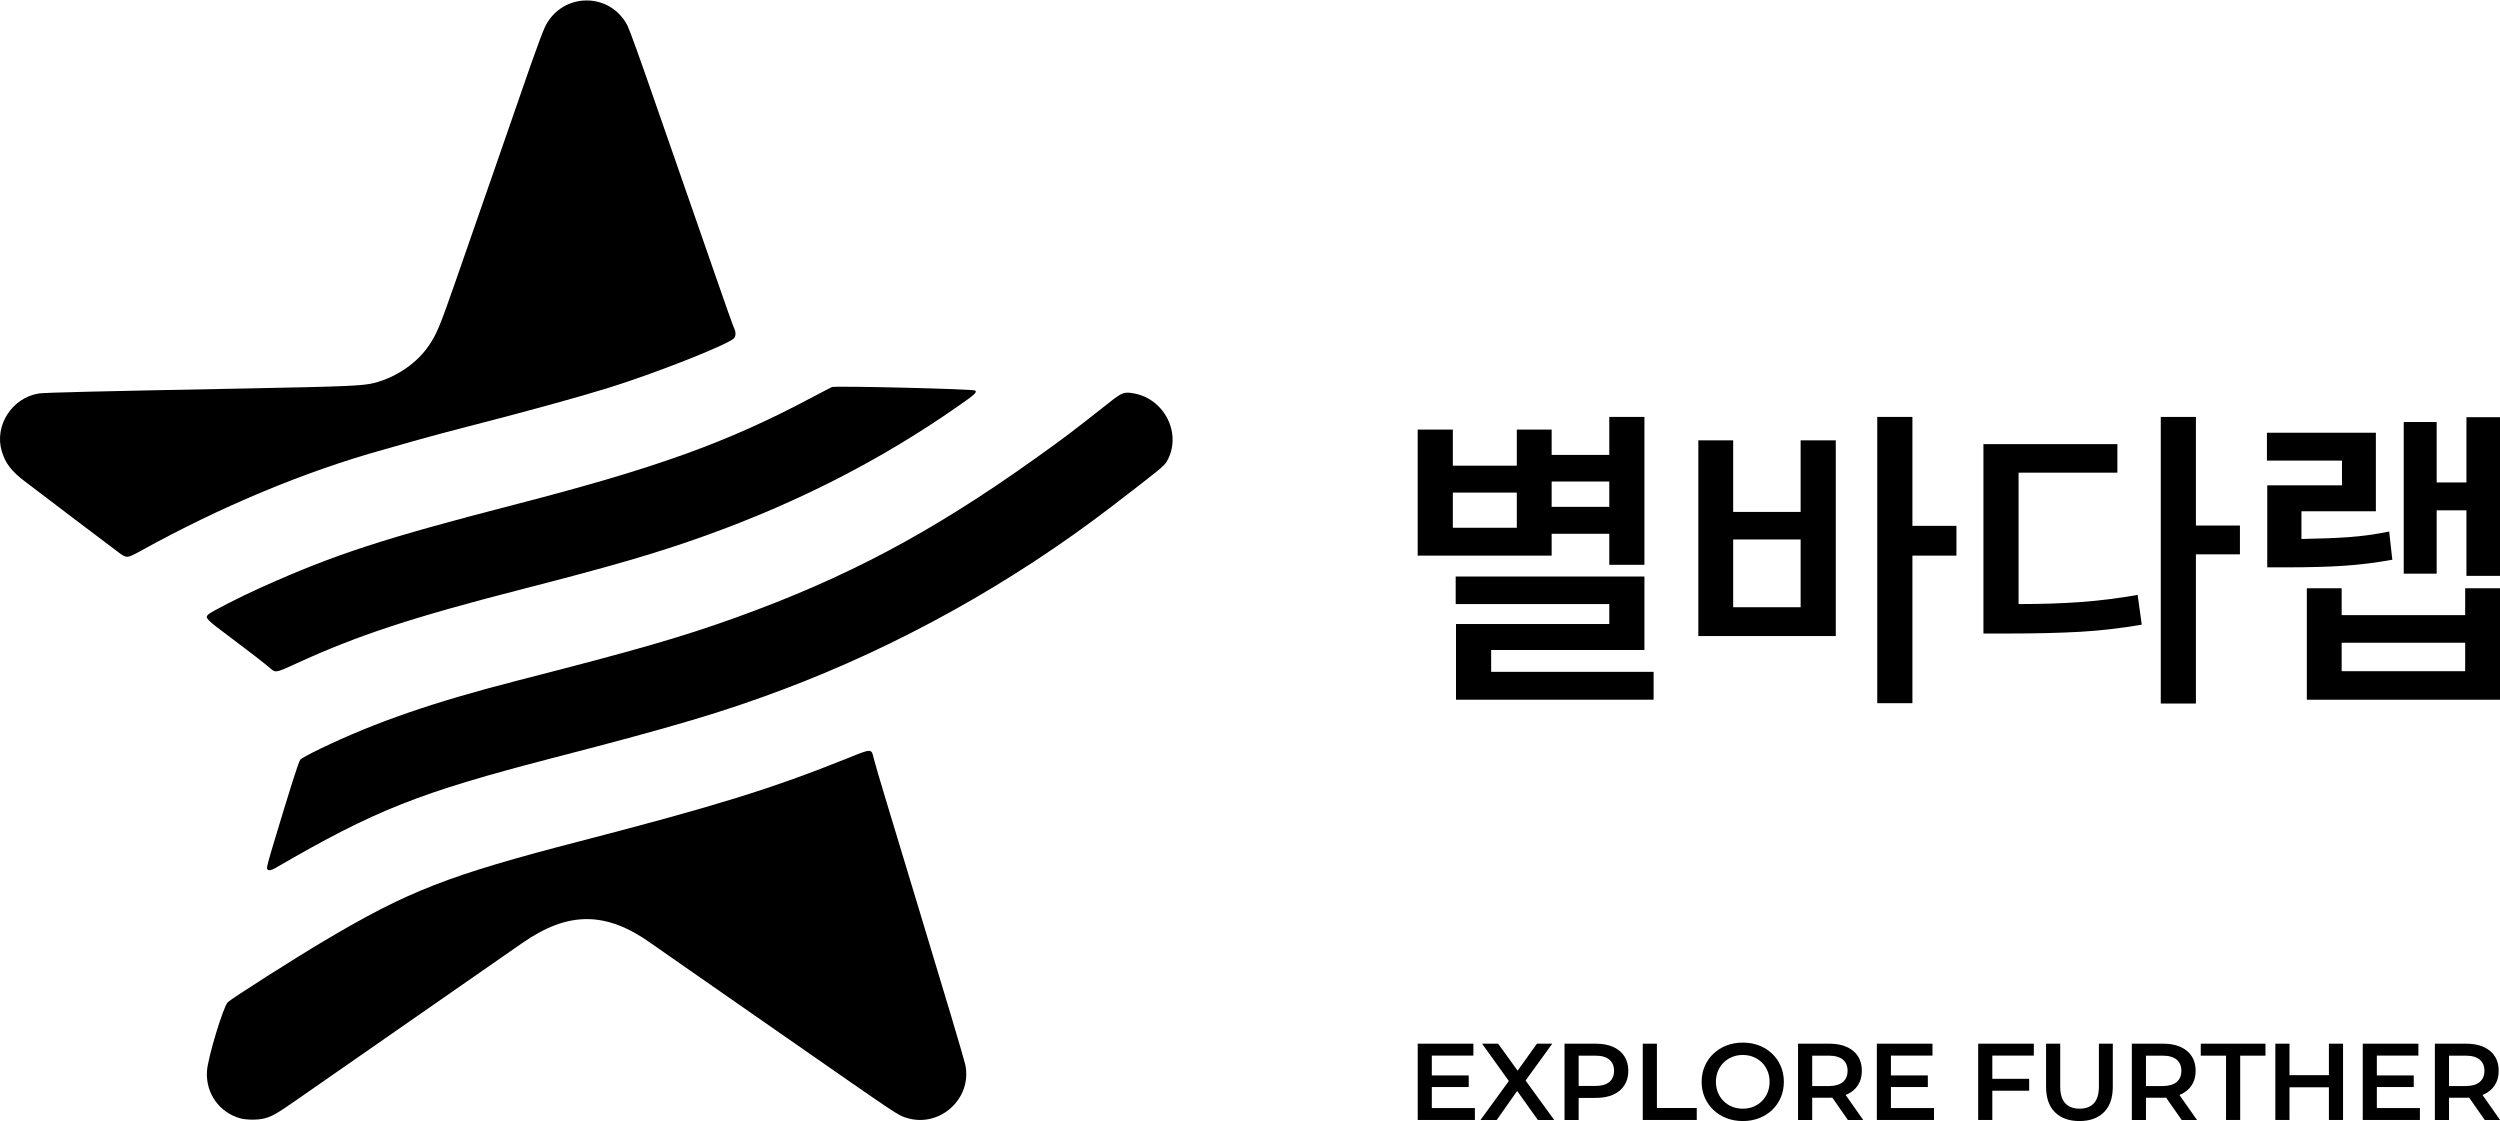
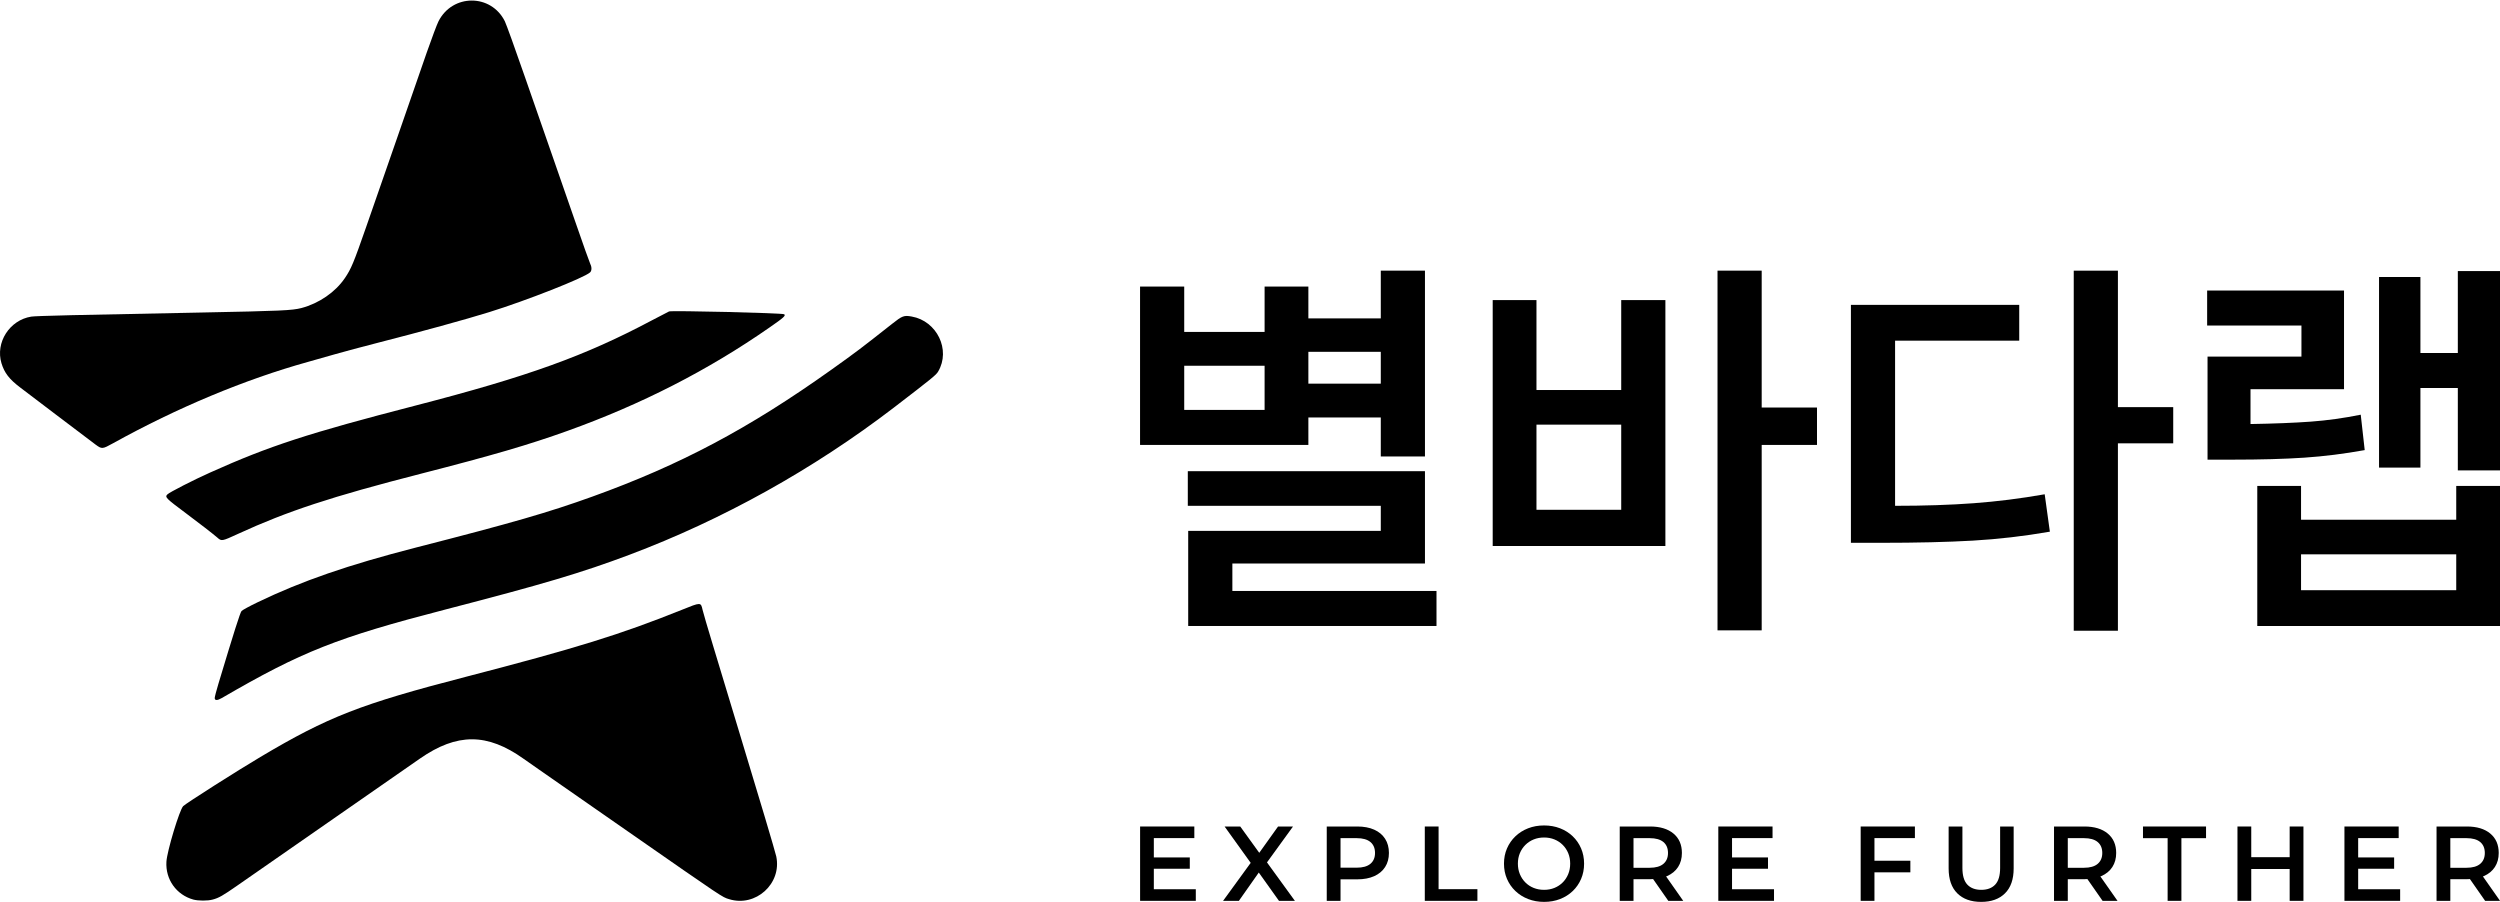
- <svg xmlns="http://www.w3.org/2000/svg" viewBox="0 0 925.66 414.51" width="926" height="415" role="img" aria-label="BYULBADA LAB">
+ <svg xmlns="http://www.w3.org/2000/svg" viewBox="0 0 1151.08 414.51" width="1151" height="415" role="img" aria-label="BYULBADA LAB">
  <g transform="translate(-39.3962,-28.7216) scale(0.378787)">
    <path d="M339.0,1168.6C318.4,1162.9 305.0,1144.1 306.3,1122.6C307.0,1109.8 322.3,1059.2 326.7,1055.0C330.4,1051.4 392.5,1011.9 420.5,995.3C502.9,946.3 542.3,931.0 670.0,897.9C804.3,863.1 858.7,846.2 932.6,816.5C956.1,807.0 955.9,807.0 958.0,816.4C958.6,819.1 964.2,838.4 970.6,859.4C988.1,917.3 997.6,948.9 1003.0,966.5C1026.5,1043.8 1046.4,1110.5 1047.6,1116.2C1054.5,1149.3 1022.5,1178.2 990.2,1168.1C981.7,1165.5 984.5,1167.4 870.0,1087.7C813.1,1048.1 762.9,1013.2 758.5,1010.1C754.1,1007.1 746.0,1001.4 740.5,997.5C696.3,966.0 659.6,965.9 614.5,997.2C602.8,1005.3 414.9,1136.0 392.0,1151.9C374.9,1163.8 369.9,1166.7 362.5,1168.6C356.4,1170.3 345.0,1170.2 339.0,1168.6ZM220.1,615.5C216.7,613.0 196.1,597.4 174.2,580.8C152.4,564.2 131.8,548.6 128.5,546.1C115.3,536.1 109.4,528.5 105.8,516.7C98.2,491.5 115.6,464.2 142.0,460.0C147.9,459.1 197.8,457.9 350.0,455.0C445.8,453.1 458.9,452.5 470.3,449.6C491.8,443.9 511.6,430.3 523.2,413.2C530.9,401.9 533.9,394.6 549.1,351.0C556.8,328.7 574.2,278.8 587.7,240.0C601.1,201.2 617.0,155.5 622.9,138.5C628.9,121.4 635.2,104.6 637.0,101.1C654.0,67.4 701.0,67.4 717.7,101.1C719.4,104.6 730.4,134.9 742.0,168.5C753.6,202.1 768.1,243.7 774.2,261.0C780.2,278.3 793.0,315.2 802.7,343.0C812.3,370.8 820.8,394.7 821.6,396.2C823.5,399.9 823.4,404.4 821.2,406.3C813.9,412.9 743.7,440.6 698.5,454.6C670.3,463.4 616.4,478.2 562.5,492.0C544.9,496.5 522.2,502.6 512.0,505.5C501.8,508.4 486.8,512.7 478.5,515.0C401.6,536.4 319.5,570.7 241.5,613.9C228.3,621.2 227.9,621.2 220.1,615.5Z" fill="#000000" />
    <path d="M365.0,923.6C365.0,922.3 367.0,914.5 369.5,906.3C388.6,842.8 395.9,819.8 397.6,817.9C398.6,816.7 407.4,811.9 417.0,807.3C471.2,781.2 526.8,762.0 610.0,740.6C727.5,710.5 770.7,698.0 824.0,678.8C930.8,640.3 1014.0,596.2 1114.5,524.6C1145.5,502.5 1150.7,498.5 1188.5,468.7C1200.7,459.0 1202.9,458.2 1212.2,459.9C1242.9,465.3 1259.9,500.4 1244.4,526.7C1241.9,531.0 1237.4,534.6 1190.0,571.0C1092.7,645.5 982.4,706.9 869.1,749.5C811.1,771.3 764.1,785.3 645.5,816.0C513.5,850.2 470.9,867.1 373.5,923.7C368.1,926.8 365.0,926.8 365.0,923.6ZM368.3,728.7C363.5,724.5 346.1,711.0 330.5,699.4C305.3,680.6 304.1,679.4 307.6,676.0C310.3,673.4 339.3,658.5 359.5,649.5C431.4,617.2 478.3,601.9 609.5,568.0C746.3,532.6 815.2,507.7 896.3,464.6C906.9,459.0 916.3,454.1 917.3,453.7C920.8,452.4 1054.8,455.6 1057.1,457.1C1059.6,458.6 1056.9,461.1 1039.4,473.2C964.6,525.3 883.3,566.8 793.5,599.0C747.0,615.7 702.5,628.7 615.5,651.0C506.8,678.9 453.6,696.4 393.3,724.1C373.8,733.1 373.3,733.2 368.3,728.7Z" fill="#000000" />
  </g>
-   <path d="M608.872 208.957H595.857V197.467H574.516V205.557H524.917V158.89H537.933V172.257H561.618V158.89H574.516V168.27H595.857V154.199H608.872ZM608.872 240.499H552.12V248.59H612.272V258.908H539.105V230.884H595.857V223.497H538.988V213.296H608.872ZM561.618 195.239V182.223H537.933V195.239ZM595.857 187.5V178.119H574.516V187.5Z" fill="#000000" />
-   <path d="M708.098 194.535H724.396V205.557H708.098V260.198H695.082V154.199H708.098ZM641.731 189.376H666.707V162.876H679.722V235.34H628.833V162.876H641.731ZM666.707 224.67V199.577H641.731V224.67Z" fill="#000000" />
-   <path d="M813.069 194.418H829.367V205.088H813.069V260.315H800.054V154.199H813.069ZM783.99 174.836H747.406V223.497Q760.246 223.497 770.564 222.735Q780.883 221.973 791.494 220.097L793.018 231.119Q781.527 233.112 770.3 233.757Q759.073 234.402 743.185 234.402H734.391V164.283H783.99Z" fill="#000000" />
-   <path d="M925.662 213.061H913.233V188.79H902.211V212.241H890.016V156.076H902.211V178.471H913.233V154.317H925.662ZM867.034 227.601H912.764V217.634H925.662V258.908H854.136V217.634H867.034ZM912.764 248.355V237.802H867.034V248.355ZM879.698 189.141H852.143V199.401Q862.579 199.225 869.849 198.698Q877.118 198.17 884.623 196.646L885.795 207.081Q876.708 208.723 868.002 209.309Q859.296 209.896 846.749 209.896H839.48V179.526H867.152V170.381H839.362V160.062H879.698Z" fill="#000000" />
-   <path d="M524.935 414.515V386.27H545.54V390.677H530.15V410.108H546.099V414.515ZM529.751 402.321V398.026H543.815V402.321Z" fill="#000000" />
-   <path d="M548.18 414.515 560.101 398.117 560.096 402.069 548.754 386.27H554.704L563.14 397.956L560.689 397.996L569.069 386.27H574.751L563.479 401.812V398.005L575.461 414.515H569.415L560.557 402.099L562.918 402.094L554.186 414.515Z" fill="#000000" />
-   <path d="M579.285 414.515V386.27H590.88Q594.623 386.27 597.315 387.474Q600.007 388.677 601.457 390.937Q602.908 393.198 602.908 396.325Q602.908 399.418 601.457 401.675Q600.007 403.933 597.315 405.139Q594.623 406.345 590.88 406.345H582.182L584.521 403.921V414.515ZM584.521 404.478 582.182 401.917H590.661Q594.114 401.917 595.87 400.45Q597.626 398.983 597.626 396.325Q597.626 393.633 595.87 392.165Q594.114 390.698 590.661 390.698H582.182L584.521 388.137Z" fill="#000000" />
-   <path d="M608.255 414.515V386.27H613.492V410.082H628.244V414.515Z" fill="#000000" />
-   <path d="M645.304 414.914Q642.02 414.914 639.227 413.825Q636.435 412.735 634.384 410.773Q632.334 408.811 631.196 406.169Q630.058 403.527 630.058 400.39Q630.058 397.253 631.196 394.614Q632.334 391.976 634.389 390.008Q636.444 388.039 639.224 386.955Q642.004 385.871 645.294 385.871Q648.588 385.871 651.355 386.949Q654.123 388.027 656.171 389.984Q658.218 391.941 659.356 394.591Q660.494 397.242 660.494 400.394Q660.494 403.545 659.356 406.196Q658.218 408.846 656.171 410.802Q654.123 412.758 651.355 413.836Q648.588 414.914 645.304 414.914ZM645.293 410.334Q647.433 410.334 649.236 409.599Q651.038 408.864 652.377 407.522Q653.716 406.18 654.464 404.366Q655.212 402.553 655.212 400.382Q655.212 398.211 654.468 396.411Q653.724 394.611 652.383 393.267Q651.043 391.923 649.238 391.187Q647.434 390.451 645.294 390.451Q643.154 390.451 641.341 391.188Q639.528 391.926 638.181 393.272Q636.834 394.617 636.087 396.42Q635.34 398.223 635.34 400.381Q635.34 402.539 636.086 404.352Q636.831 406.166 638.175 407.52Q639.519 408.874 641.336 409.604Q643.154 410.334 645.293 410.334Z" fill="#000000" />
-   <path d="M665.752 414.515V386.27H677.295Q682.948 386.27 686.162 388.942Q689.376 391.613 689.376 396.325Q689.376 399.418 687.925 401.655Q686.474 403.893 683.783 405.091Q681.091 406.289 677.348 406.289H668.649L670.989 403.921V414.515ZM684.204 414.515 677.054 404.261H682.679L689.876 414.515ZM670.989 404.478 668.649 401.953H677.129Q680.581 401.953 682.338 400.468Q684.094 398.983 684.094 396.325Q684.094 393.633 682.338 392.165Q680.581 390.698 677.129 390.698H668.649L670.989 388.137Z" fill="#000000" />
-   <path d="M694.925 414.515V386.27H715.529V390.677H700.14V410.108H716.089V414.515ZM699.74 402.321V398.026H713.805V402.321Z" fill="#000000" />
-   <path d="M732.449 414.515V386.27H753.054V390.677H737.685V414.515ZM737.251 403.685V399.278H751.329V403.685Z" fill="#000000" />
-   <path d="M769.94 414.914Q764.147 414.914 760.867 411.65Q757.586 408.385 757.586 402.191V386.27H762.823V402.014Q762.823 406.366 764.695 408.35Q766.568 410.334 769.986 410.334Q773.408 410.334 775.279 408.35Q777.149 406.366 777.149 402.014V386.27H782.294V402.191Q782.294 408.385 779.014 411.65Q775.734 414.914 769.94 414.914Z" fill="#000000" />
-   <path d="M789.341 414.515V386.27H800.884Q806.537 386.27 809.751 388.942Q812.964 391.613 812.964 396.325Q812.964 399.418 811.514 401.655Q810.063 403.893 807.371 405.091Q804.679 406.289 800.936 406.289H792.238L794.577 403.921V414.515ZM807.793 414.515 800.642 404.261H806.268L813.464 414.515ZM794.577 404.478 792.238 401.953H800.717Q804.17 401.953 805.926 400.468Q807.682 398.983 807.682 396.325Q807.682 393.633 805.926 392.165Q804.17 390.698 800.717 390.698H792.238L794.577 388.137Z" fill="#000000" />
-   <path d="M824.225 414.515V390.703H814.864V386.27H838.821V390.703H829.461V414.515Z" fill="#000000" />
-   <path d="M862.309 414.515V386.27H867.546V414.515ZM842.48 414.515V386.27H847.717V414.515ZM847.282 402.418V397.928H862.709V402.418Z" fill="#000000" />
-   <path d="M874.84 414.515V386.27H895.445V390.677H880.056V410.108H896.004V414.515ZM879.656 402.321V398.026H893.72V402.321Z" fill="#000000" />
-   <path d="M901.551 414.515V386.27H913.094Q918.747 386.27 921.961 388.942Q925.174 391.613 925.174 396.325Q925.174 399.418 923.724 401.655Q922.273 403.893 919.581 405.091Q916.89 406.289 913.146 406.289H904.448L906.787 403.921V414.515ZM920.003 414.515 912.852 404.261H918.478L925.674 414.515ZM906.787 404.478 904.448 401.953H912.927Q916.38 401.953 918.136 400.468Q919.892 398.983 919.892 396.325Q919.892 393.633 918.136 392.165Q916.38 390.698 912.927 390.698H904.448L906.787 388.137Z" fill="#000000" />
+   <path d="M656.096 209.914H635.76V191.959H602.416V204.601H524.917V131.683H545.254V152.569H582.262V131.683H602.416V146.34H635.76V124.354H656.096ZM656.096 259.198H567.422V271.839H661.409V287.962H547.086V244.174H635.76V232.632H546.903V216.693H656.096ZM582.262 188.478V168.142H545.254V188.478ZM635.76 176.386V161.729H602.416V176.386Z" fill="#000000" />
+   <path d="M811.137 187.379H836.603V204.601H811.137V289.977H790.8V124.354H811.137ZM707.439 179.318H746.463V137.912H766.8V251.136H687.286V137.912H707.439ZM746.463 234.464V195.257H707.439V234.464Z" fill="#000000" />
+   <path d="M975.154 187.196H1000.621V203.868H975.154V290.16H954.818V124.354H975.154ZM929.718 156.599H872.556V232.632Q892.618 232.632 908.74 231.441Q924.863 230.25 941.444 227.319L943.825 244.541Q925.871 247.655 908.328 248.663Q890.786 249.671 865.961 249.671H852.22V140.111H929.718Z" fill="#000000" />
+   <path d="M1151.081 216.326H1131.66V178.402H1114.439V215.044H1095.385V127.286H1114.439V162.279H1131.66V124.538H1151.081ZM1059.475 239.044H1130.928V223.471H1151.081V287.962H1039.322V223.471H1059.475ZM1130.928 271.473V254.984H1059.475V271.473ZM1079.262 178.951H1036.208V194.982Q1052.513 194.707 1063.872 193.883Q1075.231 193.058 1086.957 190.677L1088.789 206.982Q1074.59 209.547 1060.987 210.463Q1047.383 211.38 1027.78 211.38H1016.421V163.928H1059.659V149.637H1016.238V133.515H1079.262Z" fill="#000000" />
+   <path d="M524.939 414.515V380.287H549.908V385.628H531.259V409.174H550.586V414.515ZM530.775 399.737V394.533H547.818V399.737Z" fill="#000000" />
+   <path d="M563.146 414.515 577.592 394.643 577.586 399.433 563.841 380.287H571.051L581.275 394.448L578.304 394.497L588.46 380.287H595.345L581.685 399.121V394.508L596.206 414.515H588.879L578.145 399.469L581.005 399.463L570.424 414.515Z" fill="#000000" />
+   <path d="M610.877 414.515V380.287H624.928Q629.465 380.287 632.727 381.746Q635.989 383.204 637.747 385.943Q639.505 388.682 639.505 392.472Q639.505 396.22 637.747 398.956Q635.989 401.692 632.727 403.153Q629.465 404.614 624.928 404.614H614.388L617.223 401.677V414.515ZM617.223 402.352 614.388 399.249H624.663Q628.847 399.249 630.976 397.471Q633.104 395.693 633.104 392.472Q633.104 389.209 630.976 387.431Q628.847 385.653 624.663 385.653H614.388L617.223 382.55Z" fill="#000000" />
+   <path d="M656.022 414.515V380.287H662.368V409.143H680.246V414.515Z" fill="#000000" />
+   <path d="M710.956 414.999Q706.977 414.999 703.593 413.679Q700.209 412.359 697.724 409.981Q695.239 407.603 693.86 404.401Q692.482 401.2 692.482 397.398Q692.482 393.596 693.86 390.399Q695.239 387.202 697.729 384.816Q700.22 382.431 703.588 381.117Q706.957 379.803 710.944 379.803Q714.936 379.803 718.29 381.11Q721.644 382.416 724.125 384.788Q726.607 387.159 727.985 390.371Q729.364 393.583 729.364 397.402Q729.364 401.222 727.985 404.434Q726.607 407.646 724.125 410.016Q721.644 412.386 718.29 413.692Q714.936 414.999 710.956 414.999ZM710.944 409.449Q713.537 409.449 715.721 408.558Q717.905 407.667 719.528 406.041Q721.151 404.415 722.057 402.217Q722.963 400.019 722.963 397.388Q722.963 394.758 722.062 392.576Q721.161 390.395 719.536 388.766Q717.911 387.138 715.724 386.246Q713.537 385.353 710.944 385.353Q708.351 385.353 706.154 386.247Q703.957 387.141 702.325 388.772Q700.693 390.402 699.788 392.587Q698.882 394.772 698.882 397.387Q698.882 400.002 699.786 402.2Q700.689 404.398 702.318 406.039Q703.946 407.679 706.149 408.564Q708.351 409.449 710.944 409.449Z" fill="#000000" />
+   <path d="M745.775 414.515V380.287H759.763Q766.613 380.287 770.508 383.525Q774.402 386.762 774.402 392.472Q774.402 396.22 772.644 398.931Q770.886 401.643 767.624 403.095Q764.362 404.547 759.826 404.547H749.285L752.12 401.677V414.515ZM768.135 414.515 759.47 402.089H766.287L775.008 414.515ZM752.12 402.352 749.285 399.291H759.561Q763.745 399.291 765.873 397.492Q768.001 395.693 768.001 392.472Q768.001 389.209 765.873 387.431Q763.745 385.653 759.561 385.653H749.285L752.12 382.55Z" fill="#000000" />
+   <path d="M791.164 414.515V380.287H816.134V385.628H797.484V409.174H816.812V414.515ZM797 399.737V394.533H814.044V399.737Z" fill="#000000" />
+   <path d="M856.713 414.515V380.287H881.682V385.628H863.058V414.515ZM862.531 401.391V396.05H879.592V401.391Z" fill="#000000" />
+   <path d="M912.183 414.999Q905.163 414.999 901.188 411.043Q897.213 407.087 897.213 399.581V380.287H903.558V399.366Q903.558 404.64 905.828 407.044Q908.097 409.449 912.239 409.449Q916.386 409.449 918.653 407.044Q920.919 404.64 920.919 399.366V380.287H927.154V399.581Q927.154 407.087 923.179 411.043Q919.204 414.999 912.183 414.999Z" fill="#000000" />
+   <path d="M945.732 414.515V380.287H959.72Q966.57 380.287 970.465 383.525Q974.359 386.762 974.359 392.472Q974.359 396.22 972.601 398.931Q970.843 401.643 967.581 403.095Q964.319 404.547 959.783 404.547H949.242L952.077 401.677V414.515ZM968.092 414.515 959.427 402.089H966.244L974.965 414.515ZM952.077 402.352 949.242 399.291H959.518Q963.702 399.291 965.83 397.492Q967.958 395.693 967.958 392.472Q967.958 389.209 965.83 387.431Q963.702 385.653 959.518 385.653H949.242L952.077 382.55Z" fill="#000000" />
+   <path d="M998.043 414.515V385.659H986.699V380.287H1015.732V385.659H1004.388V414.515Z" fill="#000000" />
+   <path d="M1054.233 414.515V380.287H1060.578V414.515ZM1030.203 414.515V380.287H1036.549V414.515ZM1036.022 399.856V394.415H1054.717V399.856Z" fill="#000000" />
+   <path d="M1079.456 414.515V380.287H1104.425V385.628H1085.776V409.174H1105.103V414.515ZM1085.291 399.737V394.533H1102.335V399.737Z" fill="#000000" />
+   <path d="M1121.862 414.515V380.287H1135.85Q1142.701 380.287 1146.595 383.525Q1150.49 386.762 1150.49 392.472Q1150.49 396.22 1148.732 398.931Q1146.974 401.643 1143.712 403.095Q1140.45 404.547 1135.914 404.547H1125.373L1128.208 401.677V414.515ZM1144.223 414.515 1135.558 402.089H1142.375L1151.096 414.515ZM1128.208 402.352 1125.373 399.291H1135.649Q1139.833 399.291 1141.961 397.492Q1144.089 395.693 1144.089 392.472Q1144.089 389.209 1141.961 387.431Q1139.833 385.653 1135.649 385.653H1125.373L1128.208 382.55Z" fill="#000000" />
</svg>
